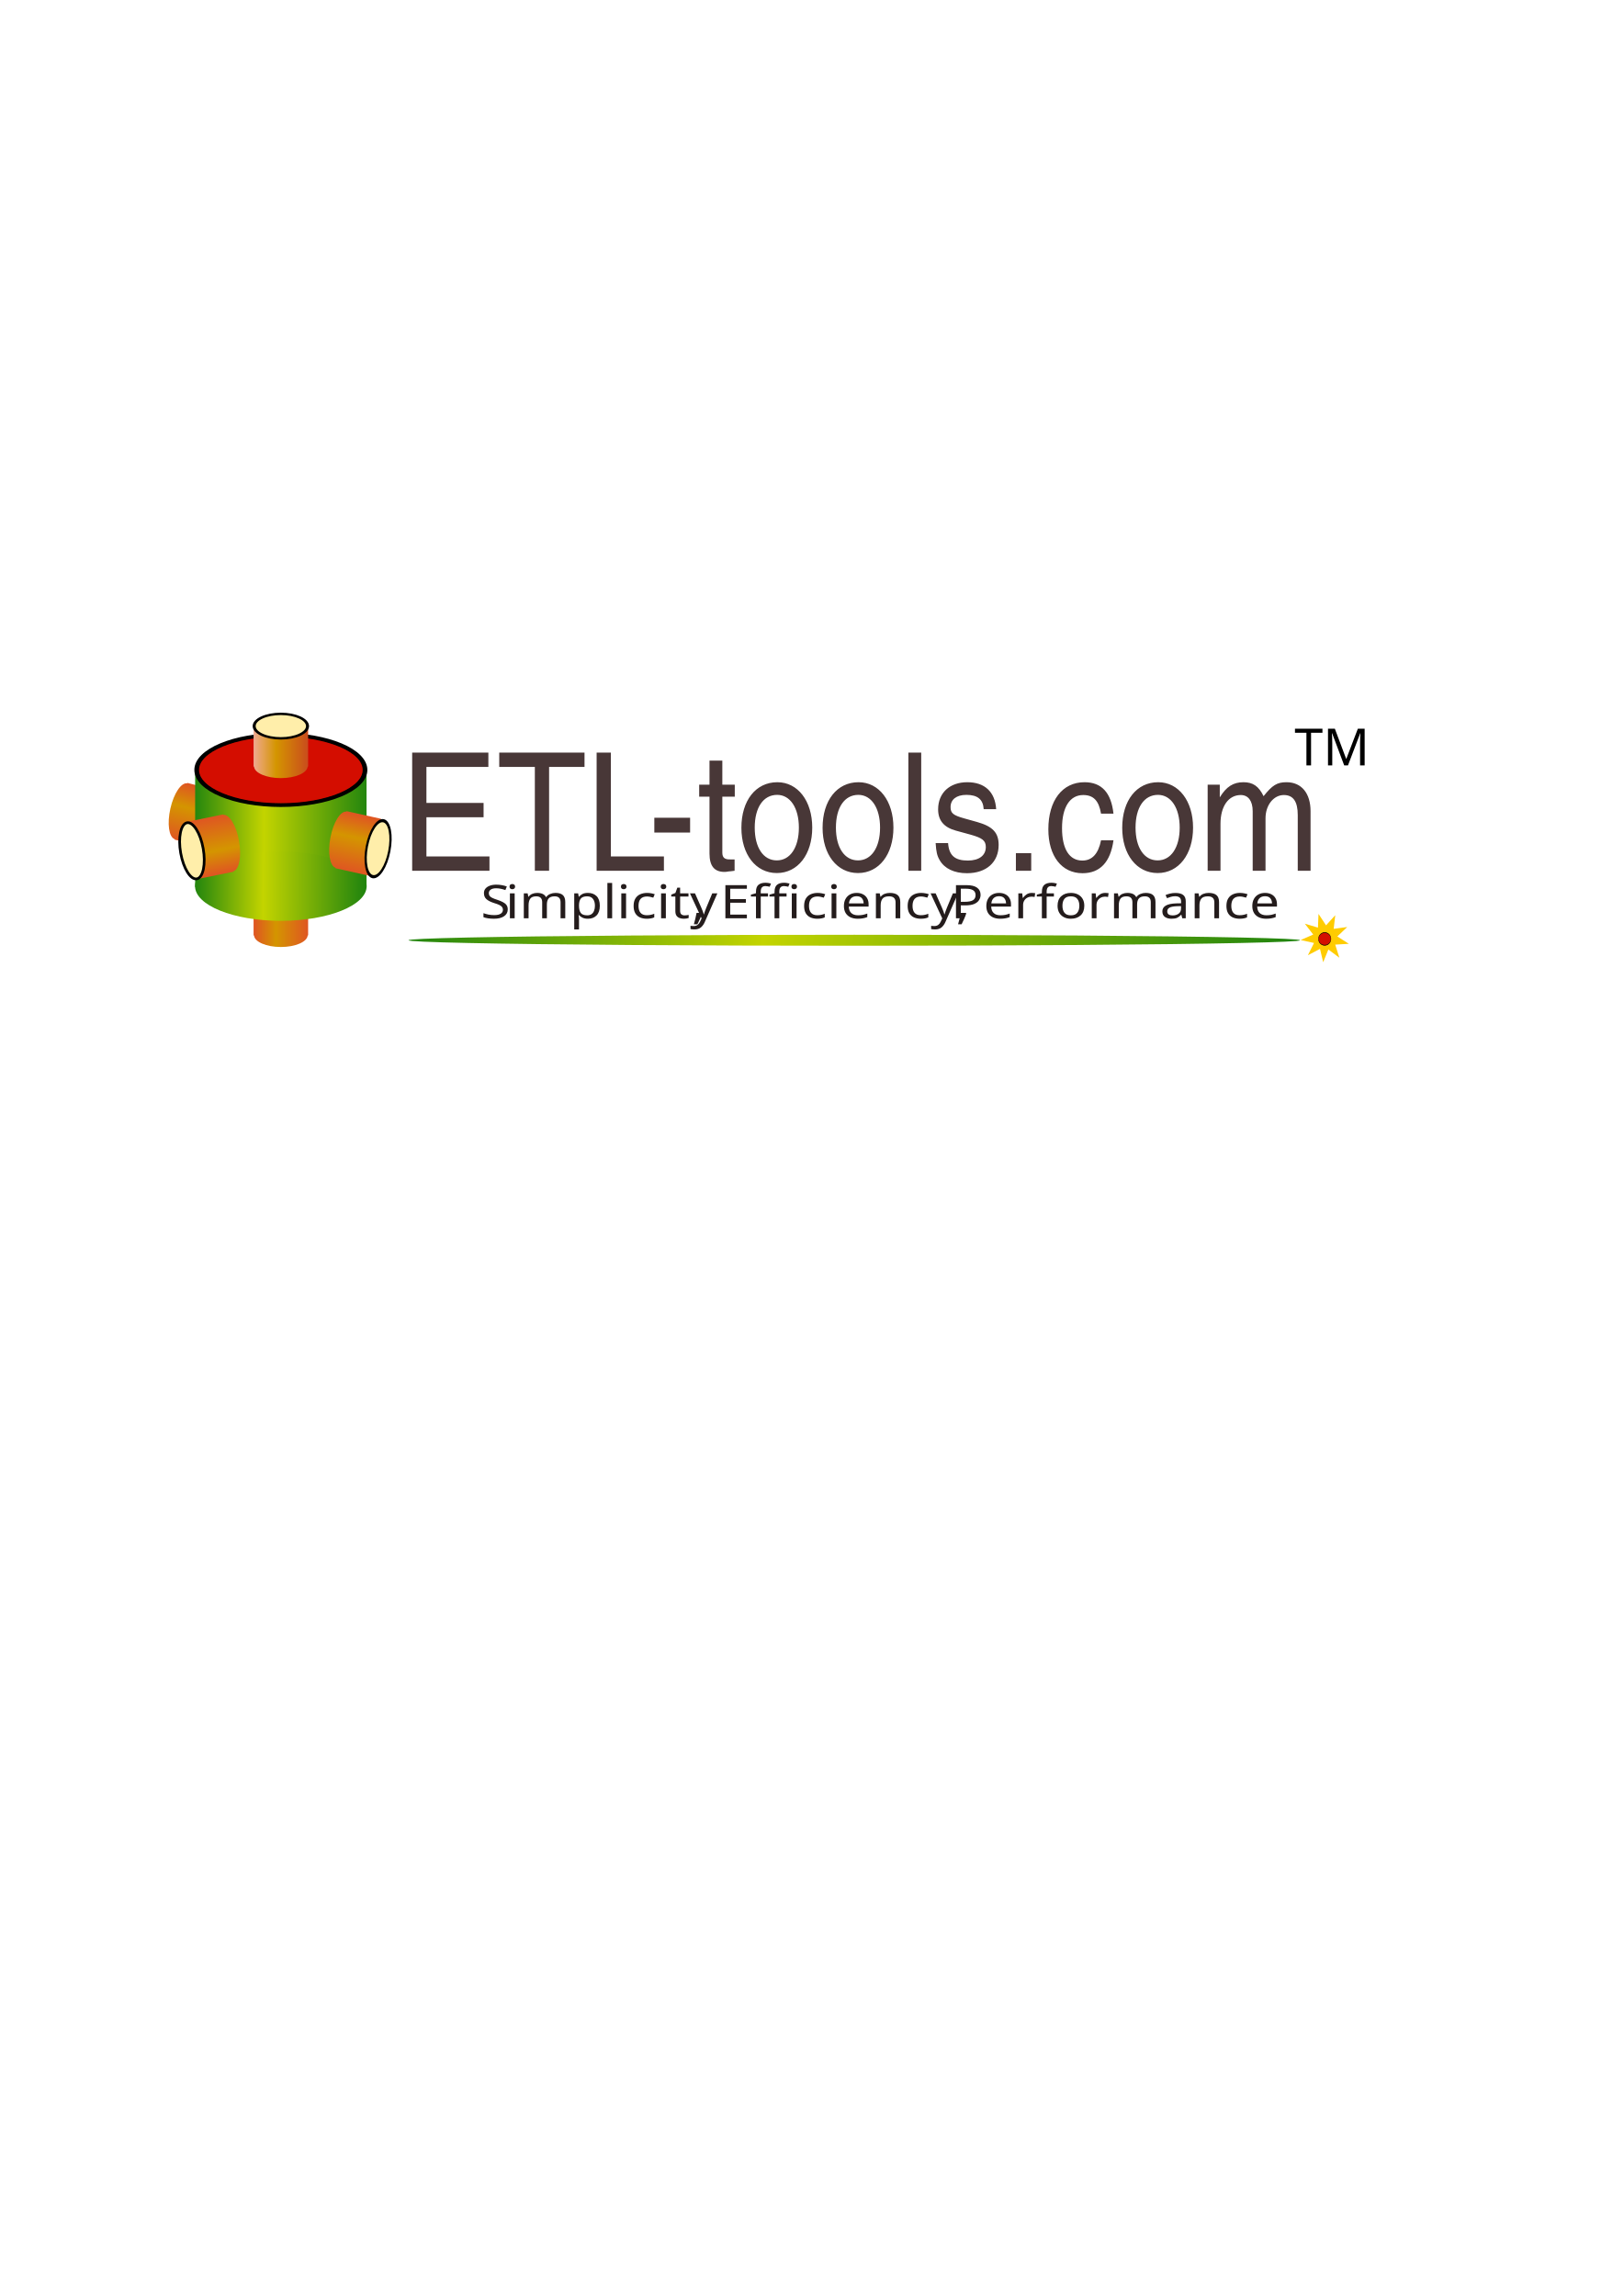
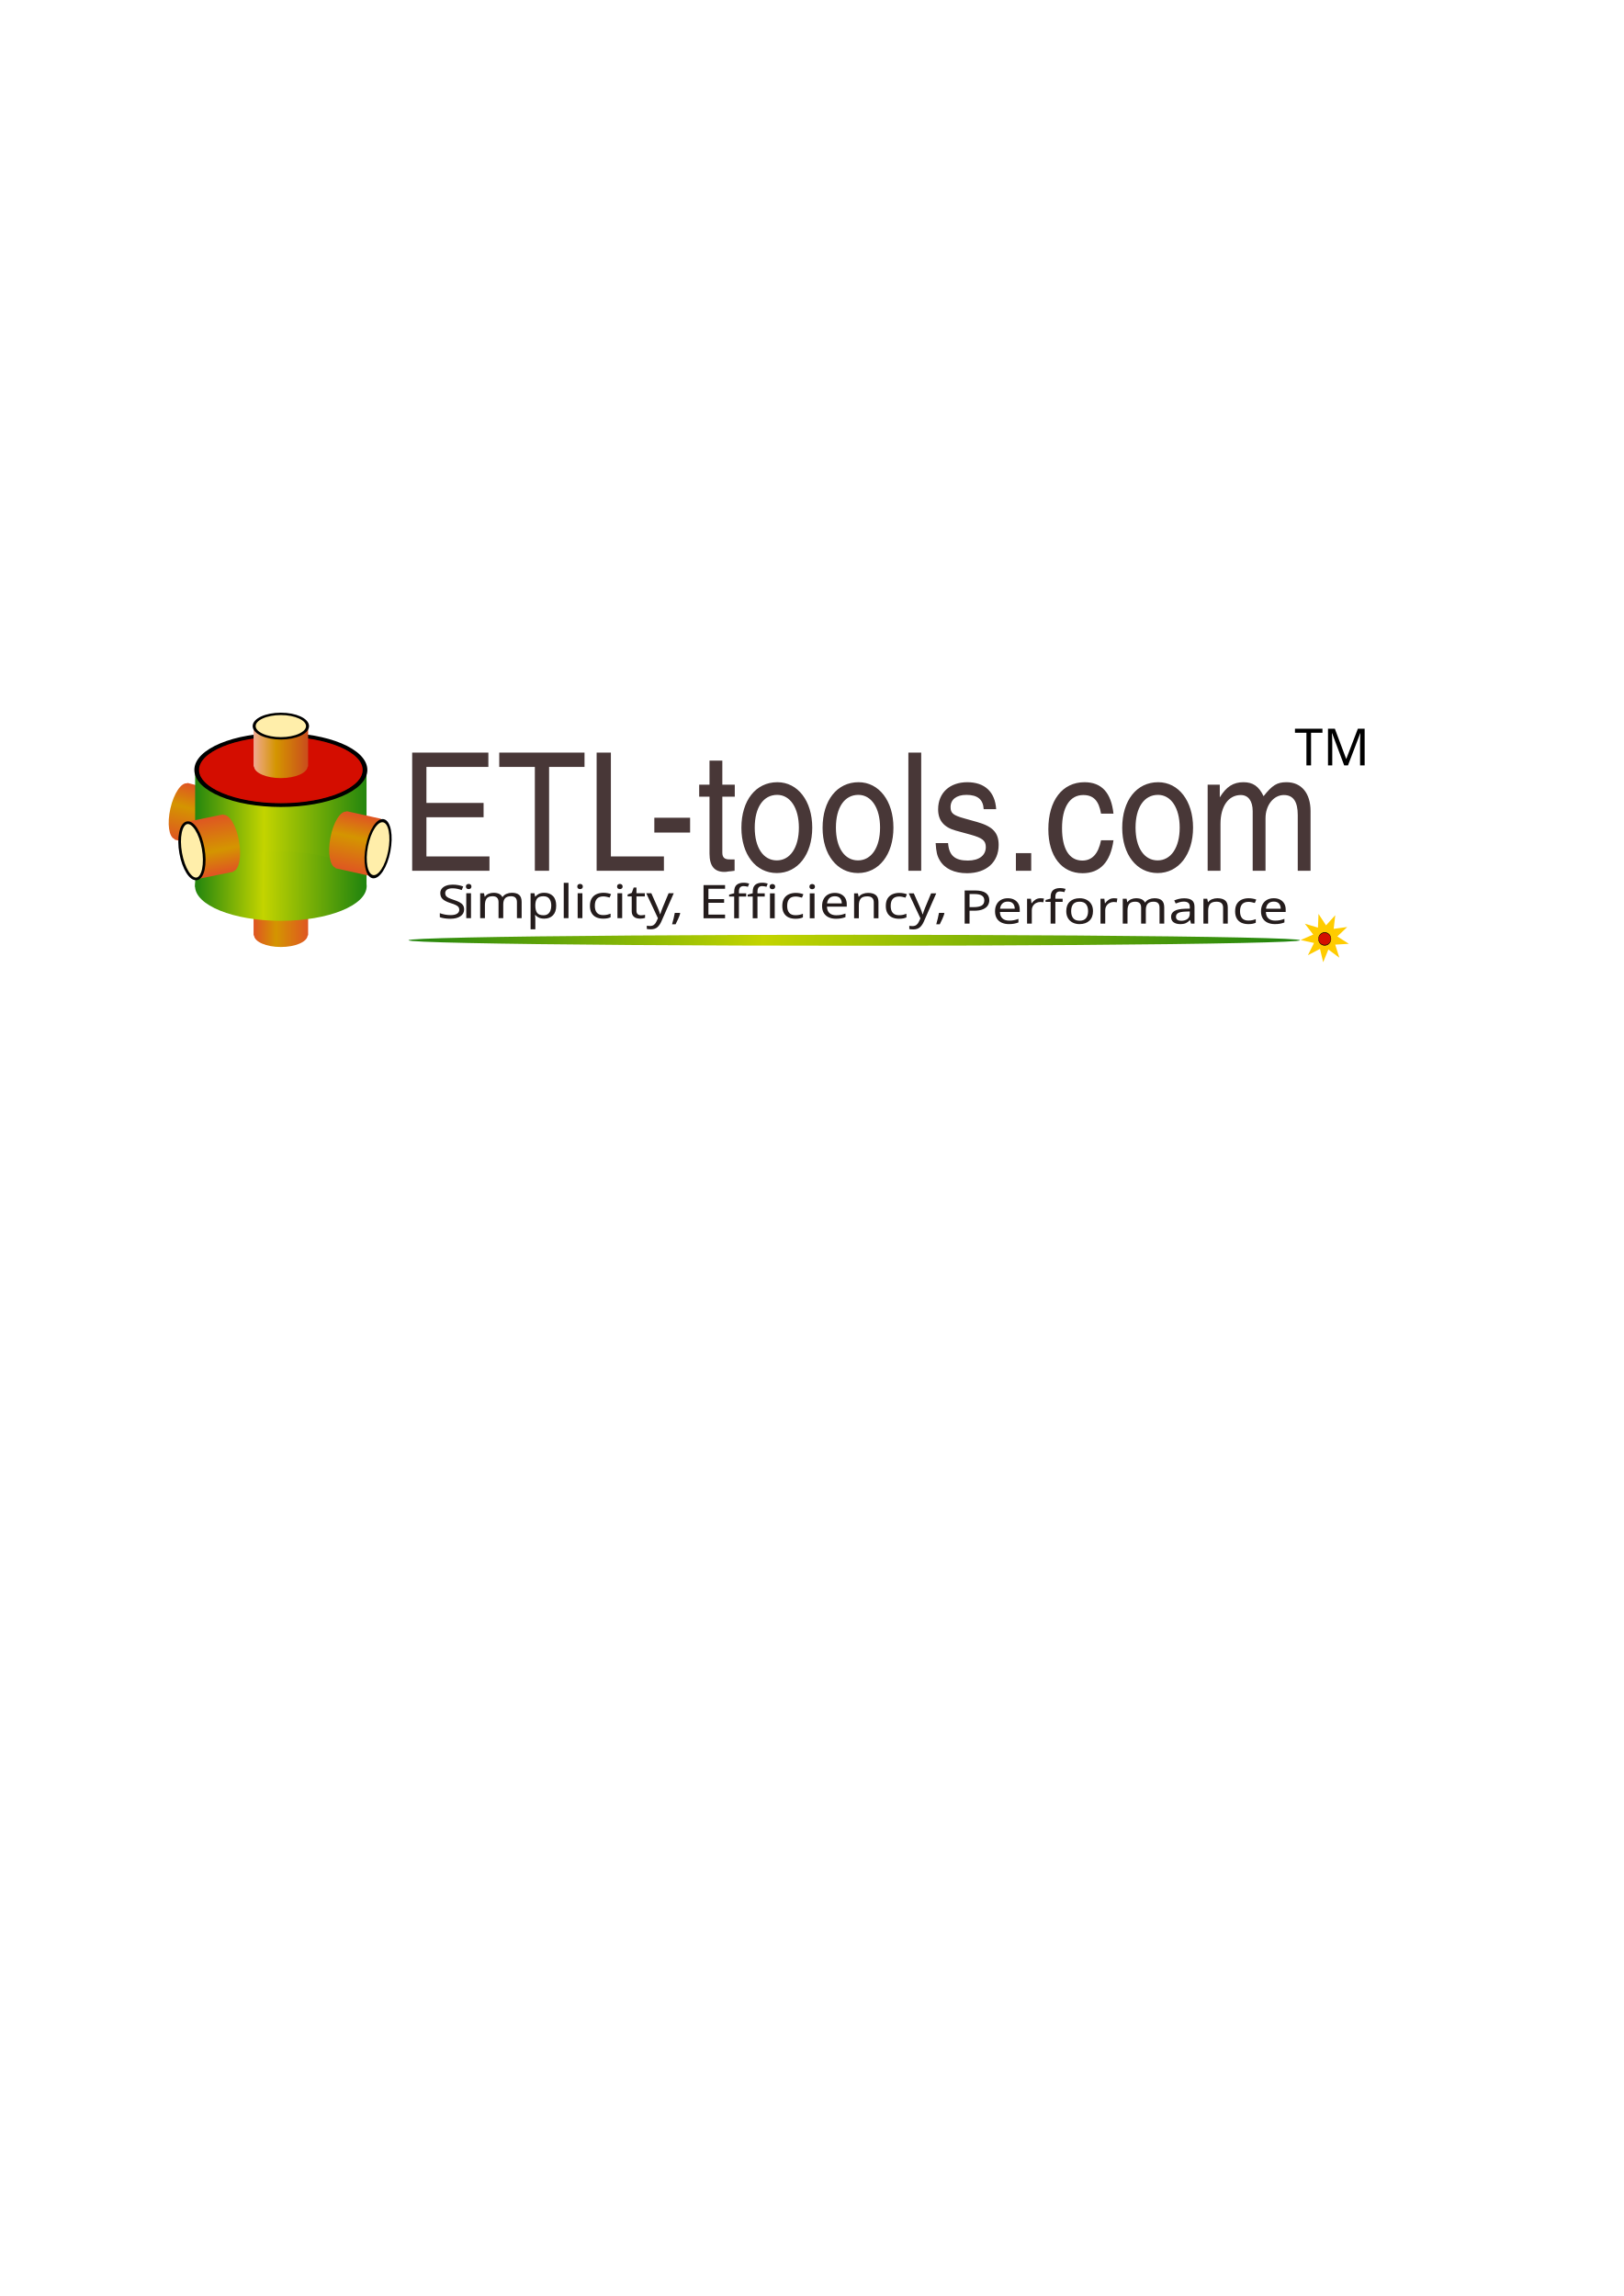
<svg xmlns="http://www.w3.org/2000/svg" xmlns:xlink="http://www.w3.org/1999/xlink" width="744.094" height="1052.362" id="svg3160" version="1.1">
  <defs id="defs3162">
    <linearGradient id="linearGradient3940">
      <stop style="stop-color:#22850e;stop-opacity:1;" offset="0" id="stop3942" />
      <stop id="stop3948" offset="0.403" style="stop-color:#c3d400;stop-opacity:1;" />
      <stop style="stop-color:#22850e;stop-opacity:1;" offset="1" id="stop3944" />
    </linearGradient>
-     <filter id="filter3983">
+     <filter id="filter3983" x="-0.018" y="-0.035" width="1.036" height="1.069">
      <feGaussianBlur stdDeviation="0.255" id="feGaussianBlur3985" />
    </filter>
    <linearGradient xlink:href="#linearGradient3940-9" id="linearGradient3962-5" x1="208.571" y1="283.791" x2="382.857" y2="283.791" gradientUnits="userSpaceOnUse" gradientTransform="matrix(2.051803,0,0,1.93454,-198.8348,320.6237)" />
    <linearGradient id="linearGradient3940-9">
      <stop style="stop-color:#efa98f;stop-opacity:1;" offset="0" id="stop3942-1" />
      <stop id="stop3948-0" offset="0.403" style="stop-color:#d49500;stop-opacity:1;" />
      <stop style="stop-color:#c94b1d;stop-opacity:1;" offset="1" id="stop3944-3" />
    </linearGradient>
    <linearGradient y2="283.791" x2="382.857" y1="283.791" x1="208.571" gradientTransform="matrix(1.23222,0,0,0.9919955,-340.4911,-540.1127)" gradientUnits="userSpaceOnUse" id="linearGradient4003" xlink:href="#linearGradient3940-9" />
    <linearGradient y2="283.791" x2="382.857" y1="283.791" x1="208.571" gradientTransform="matrix(1.23222,0,0,0.9919955,-280.4911,-114.3984)" gradientUnits="userSpaceOnUse" id="linearGradient4003-4" xlink:href="#linearGradient3940-9-1" />
    <linearGradient id="linearGradient3940-9-1">
      <stop style="stop-color:#df5522;stop-opacity:1;" offset="0" id="stop3942-1-5" />
      <stop id="stop3948-0-7" offset="0.403" style="stop-color:#d49500;stop-opacity:1;" />
      <stop style="stop-color:#df5522;stop-opacity:1;" offset="1" id="stop3944-3-7" />
    </linearGradient>
    <linearGradient y2="283.791" x2="382.857" y1="283.791" x1="208.571" gradientTransform="matrix(0.143436,0,0,0.1234492,86.49216,393.3729)" gradientUnits="userSpaceOnUse" id="linearGradient4042" xlink:href="#linearGradient3940-9-1" />
    <linearGradient y2="283.791" x2="382.857" y1="283.791" x1="208.571" gradientTransform="matrix(1.23222,0,0,0.9919955,-268.3526,716.1876)" gradientUnits="userSpaceOnUse" id="linearGradient4042-9" xlink:href="#linearGradient3940-9-1-4" />
    <linearGradient id="linearGradient3940-9-1-4">
      <stop style="stop-color:#df5522;stop-opacity:1;" offset="0" id="stop3942-1-5-6" />
      <stop id="stop3948-0-7-4" offset="0.403" style="stop-color:#d49500;stop-opacity:1;" />
      <stop style="stop-color:#df5522;stop-opacity:1;" offset="1" id="stop3944-3-7-8" />
    </linearGradient>
    <linearGradient y2="283.791" x2="382.857" y1="283.791" x1="208.571" gradientTransform="matrix(-0.03358744,0.1490806,-0.1122623,-0.02890728,124.9572,336.2293)" gradientUnits="userSpaceOnUse" id="linearGradient4079" xlink:href="#linearGradient3940-9-1-4" />
    <linearGradient y2="283.791" x2="382.857" y1="283.791" x1="208.571" gradientTransform="matrix(1.23222,0,0,0.9919955,-280.4911,-114.3984)" gradientUnits="userSpaceOnUse" id="linearGradient4003-7" xlink:href="#linearGradient3940-9-7" />
    <linearGradient id="linearGradient3940-9-7">
      <stop style="stop-color:#df5522;stop-opacity:1;" offset="0" id="stop3942-1-3" />
      <stop id="stop3948-0-3" offset="0.403" style="stop-color:#d49500;stop-opacity:1;" />
      <stop style="stop-color:#df5522;stop-opacity:1;" offset="1" id="stop3944-3-6" />
    </linearGradient>
    <linearGradient xlink:href="#linearGradient3940" id="linearGradient4164" gradientUnits="userSpaceOnUse" gradientTransform="matrix(2.527027,0,0,2.198347,2239.816,536.4255)" x1="-1611.429" y1="-313.352" x2="-1182.857" y2="-313.352" />
    <linearGradient xlink:href="#linearGradient3940" id="linearGradient4166" gradientUnits="userSpaceOnUse" x1="-1625.714" y1="-79.066" x2="-1188.571" y2="-76.209" />
    <linearGradient xlink:href="#linearGradient3940-9-7" id="linearGradient4172" gradientUnits="userSpaceOnUse" gradientTransform="matrix(-0.2499654,1.206599,-0.9713701,-0.2012341,801.0307,264.7741)" x1="208.571" y1="283.791" x2="382.857" y2="283.791" />
    <linearGradient xlink:href="#linearGradient3940-9" id="linearGradient4178" gradientUnits="userSpaceOnUse" gradientTransform="matrix(1.23222,0,0,0.9919955,-340.4911,-540.1127)" x1="208.571" y1="283.791" x2="382.857" y2="283.791" />
    <linearGradient xlink:href="#linearGradient3940-9-3" id="linearGradient4178-2" gradientUnits="userSpaceOnUse" gradientTransform="matrix(1.23222,0,0,0.9919955,-340.4911,-540.1127)" x1="208.571" y1="283.791" x2="382.857" y2="283.791" />
    <linearGradient id="linearGradient3940-9-3">
      <stop style="stop-color:#df5522;stop-opacity:1;" offset="0" id="stop3942-1-4" />
      <stop id="stop3948-0-8" offset="0.403" style="stop-color:#d49500;stop-opacity:1;" />
      <stop style="stop-color:#df5522;stop-opacity:1;" offset="1" id="stop3944-3-71" />
    </linearGradient>
    <linearGradient xlink:href="#linearGradient3940-9-3" id="linearGradient4221" gradientUnits="userSpaceOnUse" gradientTransform="matrix(-0.0268115,-0.1506412,0.1134375,-0.02307551,80.04863,437.3643)" x1="208.571" y1="283.791" x2="382.857" y2="283.791" />
    <linearGradient xlink:href="#linearGradient3063-6" id="linearGradient3069-1" x1="167.579" y1="524.589" x2="273.904" y2="523.311" gradientUnits="userSpaceOnUse" />
    <linearGradient id="linearGradient3063-6">
      <stop style="stop-color:#241c1f;stop-opacity:1;" offset="0" id="stop3065-8" />
      <stop style="stop-color:#ff2a7f;stop-opacity:1" offset="1" id="stop3067-8" />
    </linearGradient>
    <linearGradient id="linearGradient3940-7">
      <stop style="stop-color:#22850e;stop-opacity:1;" offset="0" id="stop3942-4" />
      <stop id="stop3948-09" offset="0.403" style="stop-color:#c3d400;stop-opacity:1;" />
      <stop style="stop-color:#22850e;stop-opacity:1;" offset="1" id="stop3944-4" />
    </linearGradient>
    <linearGradient xlink:href="#linearGradient3940-7" id="linearGradient4166-8" gradientUnits="userSpaceOnUse" x1="-1625.714" y1="-79.066" x2="-1188.571" y2="-76.209" />
    <linearGradient id="linearGradient3163">
      <stop style="stop-color:#22850e;stop-opacity:1;" offset="0" id="stop3165" />
      <stop id="stop3167" offset="0.403" style="stop-color:#c3d400;stop-opacity:1;" />
      <stop style="stop-color:#22850e;stop-opacity:1;" offset="1" id="stop3169" />
    </linearGradient>
    <linearGradient xlink:href="#linearGradient3940-7" id="linearGradient3213" gradientUnits="userSpaceOnUse" x1="-1625.714" y1="-79.066" x2="-1188.571" y2="-76.209" />
    <linearGradient xlink:href="#linearGradient3940-5" id="linearGradient4164-5" gradientUnits="userSpaceOnUse" gradientTransform="matrix(2.527027,0,0,2.198347,2239.816,536.4255)" x1="-1611.429" y1="-313.352" x2="-1182.857" y2="-313.352" />
    <linearGradient id="linearGradient3940-5">
      <stop style="stop-color:#22850e;stop-opacity:1;" offset="0" id="stop3942-17" />
      <stop id="stop3948-1" offset="0.403" style="stop-color:#c3d400;stop-opacity:1;" />
      <stop style="stop-color:#22850e;stop-opacity:1;" offset="1" id="stop3944-1" />
    </linearGradient>
    <linearGradient xlink:href="#linearGradient3940-5" id="linearGradient4166-5" gradientUnits="userSpaceOnUse" x1="-1625.714" y1="-79.066" x2="-1188.571" y2="-76.209" />
    <linearGradient id="linearGradient3163-2">
      <stop style="stop-color:#22850e;stop-opacity:1;" offset="0" id="stop3165-7" />
      <stop id="stop3167-6" offset="0.403" style="stop-color:#c3d400;stop-opacity:1;" />
      <stop style="stop-color:#22850e;stop-opacity:1;" offset="1" id="stop3169-1" />
    </linearGradient>
    <linearGradient y2="-76.209" x2="-1188.571" y1="-79.066" x1="-1625.714" gradientUnits="userSpaceOnUse" id="linearGradient3174" xlink:href="#linearGradient3940-5" />
-     <filter color-interpolation-filters="sRGB" id="filter3983-2">
+     <filter color-interpolation-filters="sRGB" id="filter3983-2" x="-0.018" y="-0.035" width="1.036" height="1.069">
      <feGaussianBlur stdDeviation="0.255" id="feGaussianBlur3985-2" />
    </filter>
  </defs>
  <g id="layer1">
    <path style="fill:url(#linearGradient4042);fill-opacity:1;stroke:none" d="m 116.206,411.476 0,17.283 0.211,0 c 0.209,2.938 5.629,5.293 12.286,5.293 6.657,0 12.077,-2.355 12.286,-5.293 l 0.215,0 0,-17.283 -24.998,0 z" id="path3168-2-8" />
    <path style="fill:url(#linearGradient4079);fill-opacity:1;stroke:none" d="m 101.537,362.873 -15.717,-4.047 -0.049,0.219 c -2.721,-0.47 -6.131,4.611 -7.69,11.53 -1.559,6.919 -0.686,13.104 1.936,14.009 l -0.05,0.224 15.717,4.047 5.854,-25.982 z" id="path3168-2-8-2" />
    <g id="g4160" transform="matrix(0.07350351,0,0,0.09357517,223.5833,394.9621)">
      <rect y="-447.638" x="-1825.087" height="571.57" width="1068.571" id="rect4140" style="fill:url(#linearGradient4164);fill-opacity:1;stroke:none" />
      <ellipse transform="matrix(2.415737,0,0,2.198347,2101.583,287.4526)" id="path4150" style="fill:url(#linearGradient4166);fill-opacity:1;stroke:none" cx="-1404.286" cy="-76.209" rx="221.429" ry="77.143" />
    </g>
    <g id="g4168" transform="matrix(0.1164045,0,0,0.1244453,104.01,314.9134)">
      <path id="path3168-2-4" d="m 606.804,485.219 -135.992,-28.173 -0.367,1.772 c -23.481,-3.028 -51.457,38.722 -63.059,94.725 -11.602,56.003 -2.515,105.431 20.236,111.981 l -0.375,1.81 135.992,28.173 43.564,-210.288 z" style="fill:url(#linearGradient4172);fill-opacity:1;stroke:none" />
      <ellipse transform="matrix(-0.2712447,1.309316,-0.9651764,-0.1999509,278.7329,890.6521)" id="path4024-5" style="fill:#ffeeaa;fill-opacity:1;stroke:#000000;stroke-width:8.851;stroke-miterlimit:4;stroke-dasharray:none;stroke-opacity:1" cx="-264.286" cy="-253.352" rx="78.571" ry="45.714" />
    </g>
    <ellipse style="fill:#d40f00;fill-opacity:1;stroke:#000000;stroke-width:4.116;stroke-miterlimit:4;stroke-dasharray:none;stroke-opacity:1;filter:url(#filter3983)" id="path3965" transform="matrix(0.5192314,0,0,0.4181341,30.79271,201.3662)" cx="188.571" cy="362.362" rx="74.286" ry="38.571" />
    <g id="g4174" transform="matrix(0.1164045,0,0,0.1244453,126.1269,383.1805)">
      <path id="path3168-2" d="m -85.229,-394.644 0,138.879 1.81,0 c 1.798,23.607 48.355,42.532 105.547,42.532 57.192,0 103.749,-18.925 105.547,-42.532 l 1.848,0 0,-138.879 -214.753,0 z" style="fill:url(#linearGradient4178);fill-opacity:1;stroke:none" />
      <ellipse transform="matrix(1.337117,0,0,0.9856702,375.5282,-155.0591)" id="path4024" style="fill:#ffeeaa;fill-opacity:1;stroke:#000000;stroke-width:8.851;stroke-miterlimit:4;stroke-dasharray:none;stroke-opacity:1" cx="-264.286" cy="-253.352" rx="78.571" ry="45.714" />
    </g>
    <path style="fill:url(#linearGradient4221);fill-opacity:1;stroke:none" d="m 91.129,402.774 15.881,-3.231 -0.039,-0.221 c 2.66,-0.769 3.811,-6.901 2.567,-13.893 -1.244,-6.992 -4.422,-12.243 -7.16,-11.914 l -0.04,-0.226 -15.881,3.231 4.673,26.254 z" id="path3168-2-5" />
    <ellipse style="fill:#ffeeaa;fill-opacity:1;stroke:#000000;stroke-width:1.223;stroke-miterlimit:4;stroke-dasharray:none;stroke-opacity:1" id="path4024-6" transform="matrix(-0.1752287,-0.9845278,0.9799308,-0.199338,0,0)" cx="-399.786" cy="18.271" rx="13.046" ry="5.258" />
-     <text xml:space="preserve" style="font-size:78.457px;font-style:normal;font-weight:normal;line-height:125%;letter-spacing:0px;word-spacing:0px;fill:#483737;fill-opacity:1;stroke:none;font-family:Sans" x="176.072" y="415.042" id="text3043" transform="scale(1.03993,0.961603)">
-       <tspan id="tspan3045" x="176.072" y="415.042" style="font-style:normal;font-variant:normal;font-weight:normal;font-stretch:normal;fill:#483737;font-family:Arial Narrow;-inkscape-font-specification:Arial Narrow">ETL-tools.com</tspan>
+     <text xml:space="preserve" style="font-style:normal;font-weight:normal;line-height:0%;font-family:sans-serif;letter-spacing:0px;word-spacing:0px;fill:#483737;fill-opacity:1;stroke:none" x="176.072" y="415.042" id="text3043" transform="scale(1.03993,0.961603)">
+       <tspan id="tspan3045" x="176.072" y="415.042" style="font-style:normal;font-variant:normal;font-weight:normal;font-stretch:normal;font-size:78.457px;line-height:1.25;font-family:'Arial Narrow';-inkscape-font-specification:'Arial Narrow';fill:#483737">ETL-tools.com</tspan>
    </text>
    <path style="fill:#ffcc00" id="path3051" d="m 403.051,485.667 -3.887,-2.885 -1.84,4.477 -1.123,-4.709 -4.287,2.247 2.166,-4.329 -4.729,-1.035 4.442,-1.924 -2.957,-3.832 4.639,1.382 0.198,-4.837 2.666,4.04 3.26,-3.578 -0.555,4.809 4.797,-0.645 -3.516,3.327 4.09,2.589 -4.832,0.288 z" transform="matrix(1.294405,0,0,1.299921,92.07453,-192.3689)" />
-     <g id="g3141" transform="matrix(1.790525,0,0,1.543314,220.2937,400.7377)" style="fill:#241c1c">
-       <text id="text3143" style="font-size:13.8px;font-style:normal;font-weight:normal;text-align:start;text-anchor:start;fill:#241c1c;font-family:Calibri" y="13.058" x="0" xml:space="preserve">S</text>
-       <text id="text3145" style="font-size:13.8px;font-style:normal;font-weight:normal;text-align:start;text-anchor:start;fill:#241c1c;font-family:Calibri" y="13.058" x="6.3" xml:space="preserve">implicity</text>
-       <text id="text3147" style="font-size:13.8px;font-style:normal;font-weight:normal;text-align:start;text-anchor:start;fill:#241c1c;font-family:Calibri" y="13.058" x="53.998" xml:space="preserve">, Efficiency, </text>
-       <text id="text3149" style="font-size:13.8px;font-style:normal;font-weight:normal;text-align:start;text-anchor:start;fill:#241c1c;font-family:Calibri" y="13.058" x="120.296" xml:space="preserve">Performance</text>
-       <text id="text3151" style="font-size:13.8px;font-style:normal;font-weight:normal;text-align:start;text-anchor:start;fill:#241c1c;font-family:Calibri" y="13.058" x="192.743" xml:space="preserve" />
+     <g id="g20118">
+       <text id="text3143" style="font-style:normal;font-weight:normal;font-size:22.939px;line-height:0%;font-family:Calibri;text-align:start;text-anchor:start;fill:#241c1c;stroke-width:1.662" y="453.348" x="185.953" xml:space="preserve" transform="scale(1.077117,0.9284039)">S</text>
+       <g id="g20157">
+         <text id="text3145" style="font-style:normal;font-weight:normal;font-size:22.939px;line-height:0%;font-family:Calibri;text-align:start;text-anchor:start;fill:#241c1c;stroke-width:1.662" y="453.291" x="196.426" xml:space="preserve" transform="scale(1.077117,0.9284039)">implicity</text>
+         <text id="text3147" style="font-style:normal;font-weight:normal;font-size:22.939px;line-height:0%;font-family:Calibri;text-align:start;text-anchor:start;fill:#241c1c;stroke-width:1.662" y="453.348" x="285" xml:space="preserve" transform="scale(1.077117,0.9284039)">, Efficiency, </text>
+         <text id="text3149" style="font-style:normal;font-weight:normal;font-size:22.939px;line-height:0%;font-family:Calibri;text-align:start;text-anchor:start;fill:#241c1c;stroke-width:1.662" y="455.986" x="408.206" xml:space="preserve" transform="scale(1.077117,0.9284039)">Performance</text>
+       </g>
    </g>
+     <text id="text3151" style="font-style:normal;font-weight:normal;font-size:22.939px;font-family:Calibri;text-align:start;text-anchor:start;fill:#241c1c;stroke-width:1.662" y="453.348" x="524.924" xml:space="preserve" transform="scale(1.077117,0.9284039)" />
    <path style="fill:url(#linearGradient3213);fill-opacity:1;stroke:none" id="path4150-4" d="m -1182.857,-76.209 a 221.429,77.143 0 1 1 -442.857,0 221.429,77.143 0 1 1 442.857,0 z" transform="matrix(0.9224732,0,0,0.03249317,1686.899,433.4392)" />
    <path style="fill:#d40f00;fill-opacity:1;stroke:#000000;stroke-width:4.116;stroke-miterlimit:4;stroke-opacity:1;stroke-dasharray:none;filter:url(#filter3983-2)" id="path3965-1" d="m 262.857,362.362 a 74.286,38.571 0 1 1 -148.571,0 74.286,38.571 0 1 1 148.571,0 z" transform="matrix(0.03855634,0,0,0.07530803,599.8028,403.0646)" />
-     <text xml:space="preserve" style="font-style:normal;font-variant:normal;font-weight:normal;font-stretch:normal;font-size:23.553px;line-height:125%;font-family:Verdana;-inkscape-font-specification:Verdana;letter-spacing:0px;word-spacing:0px;fill:#000000;fill-opacity:1;stroke:none" x="593.351" y="350.736" id="text5160" transform="scale(0.9997655,1.000234)">
-       <tspan id="tspan5162" x="593.351" y="350.736">TM</tspan>
+     <text xml:space="preserve" style="font-style:normal;font-variant:normal;font-weight:normal;font-stretch:normal;line-height:0%;font-family:Verdana;-inkscape-font-specification:Verdana;letter-spacing:0px;word-spacing:0px;fill:#000000;fill-opacity:1;stroke:none" x="593.351" y="350.736" id="text5160" transform="scale(0.9997655,1.000234)">
+       <tspan id="tspan5162" x="593.351" y="350.736" style="font-size:23.553px;line-height:1.25">TM</tspan>
    </text>
  </g>
</svg>
